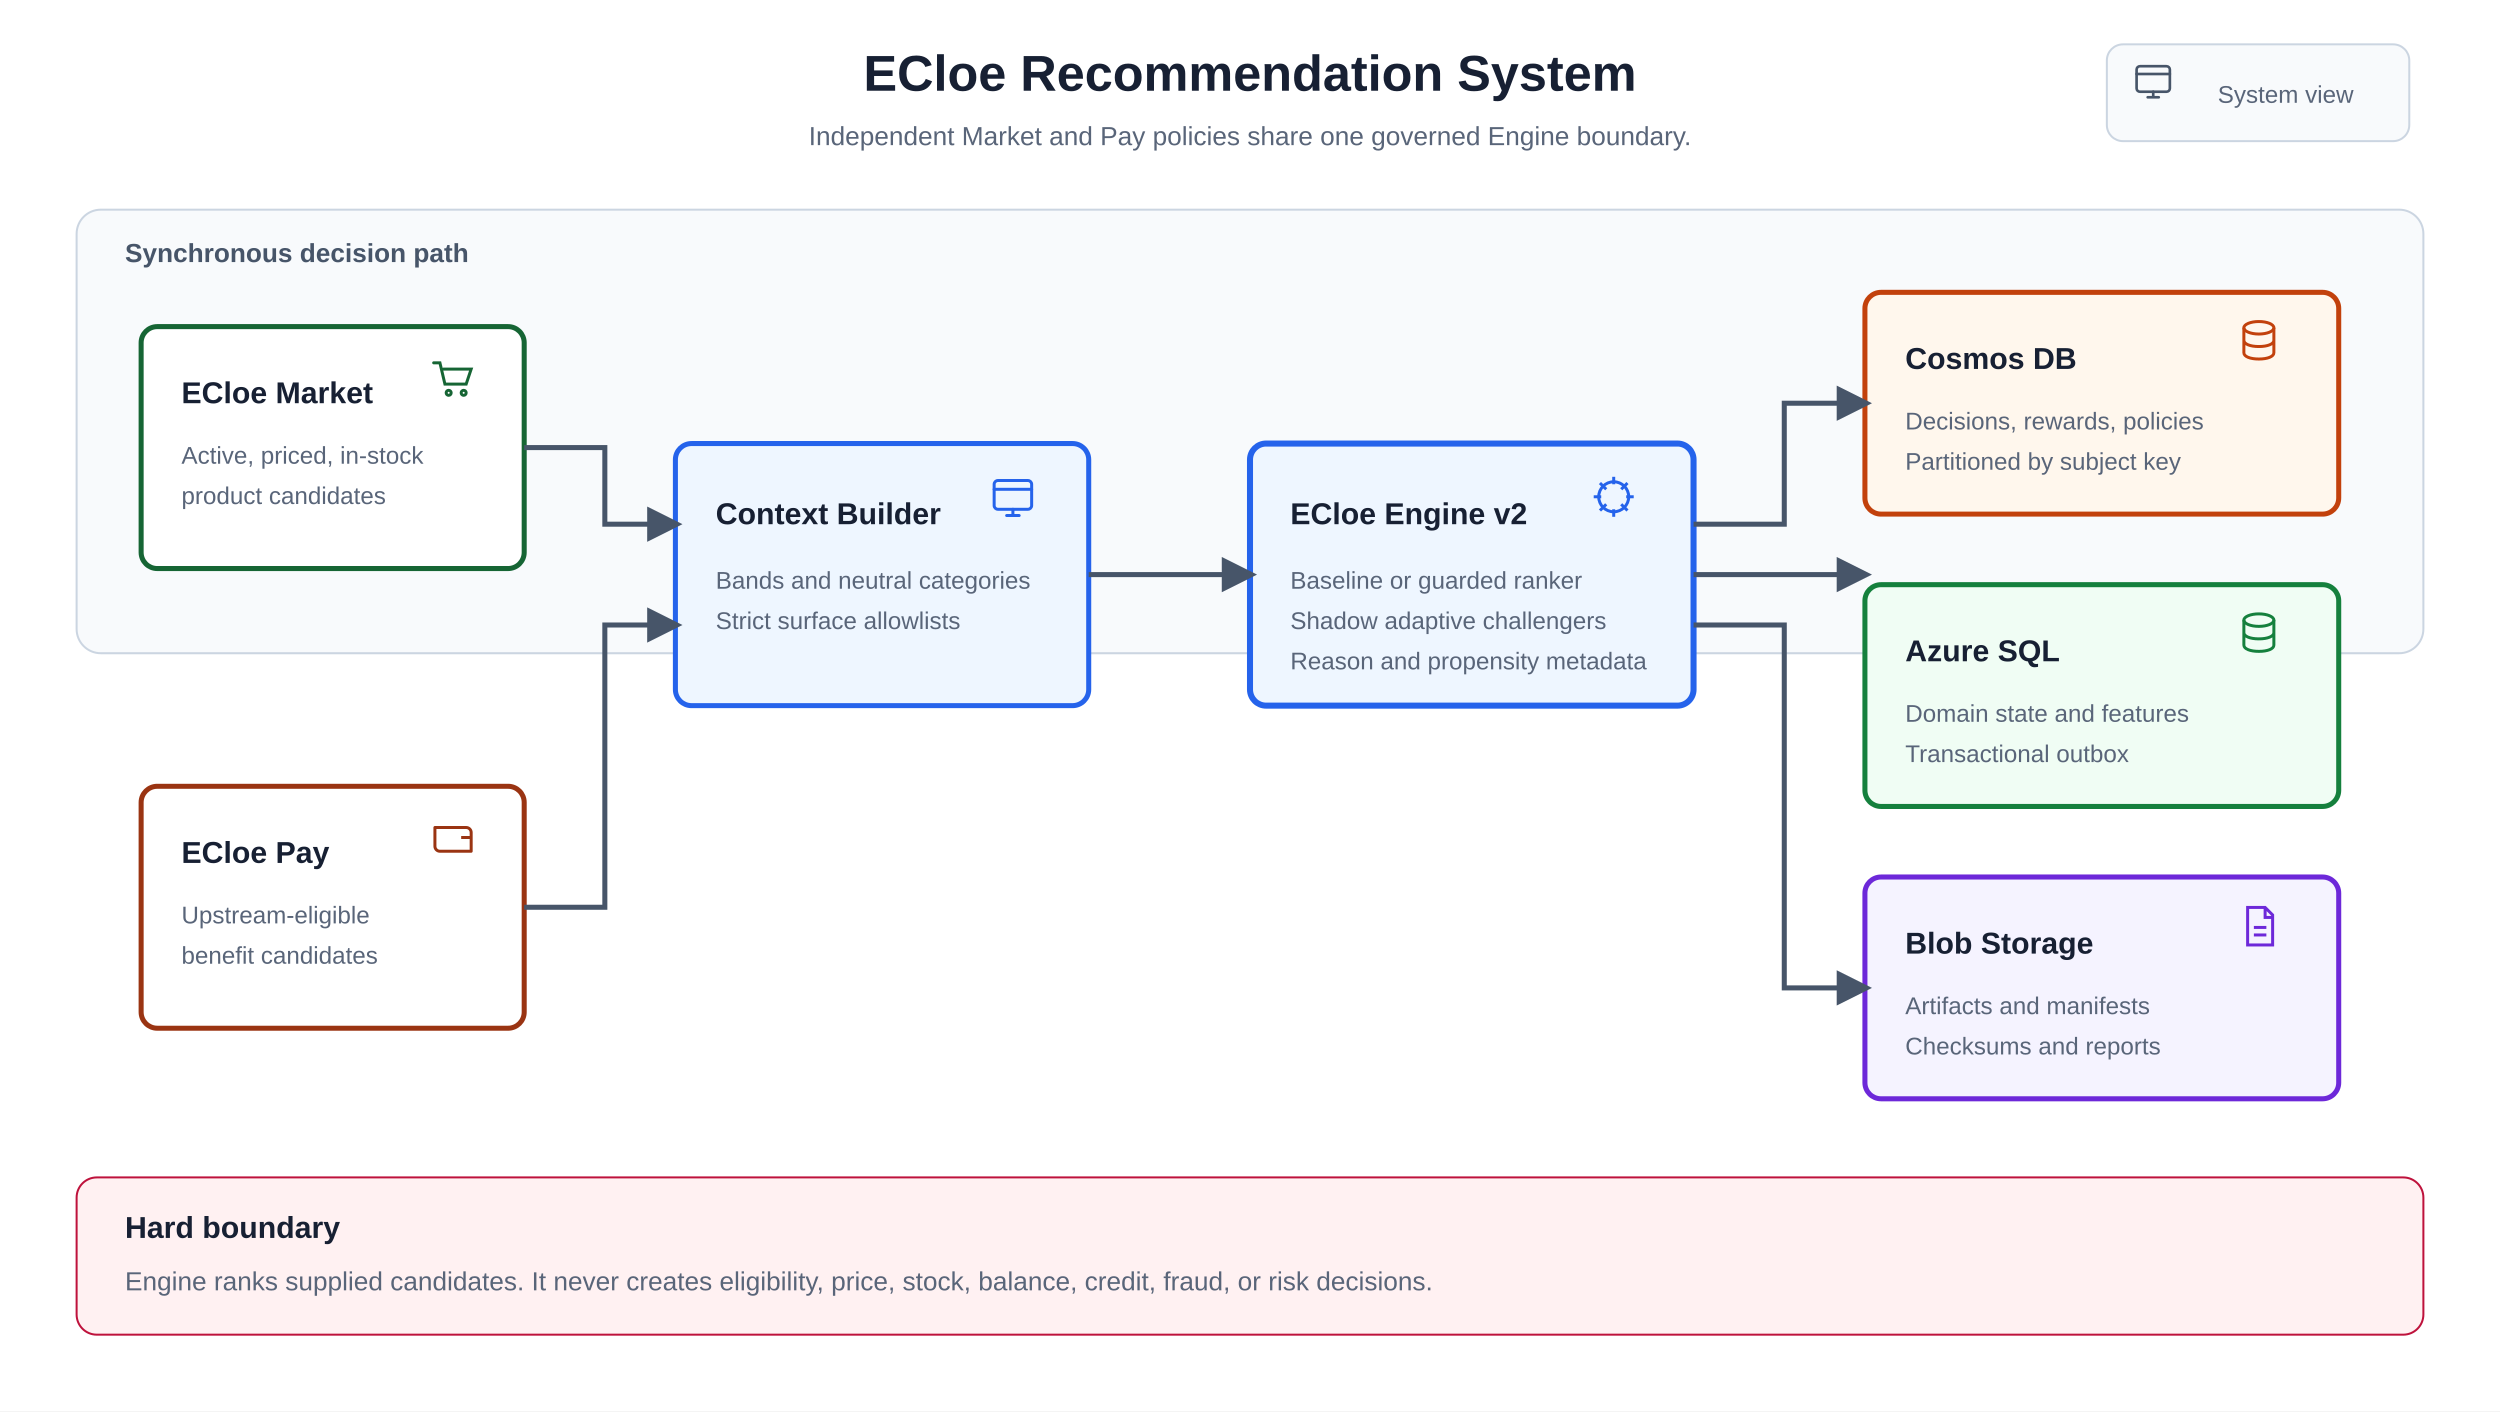
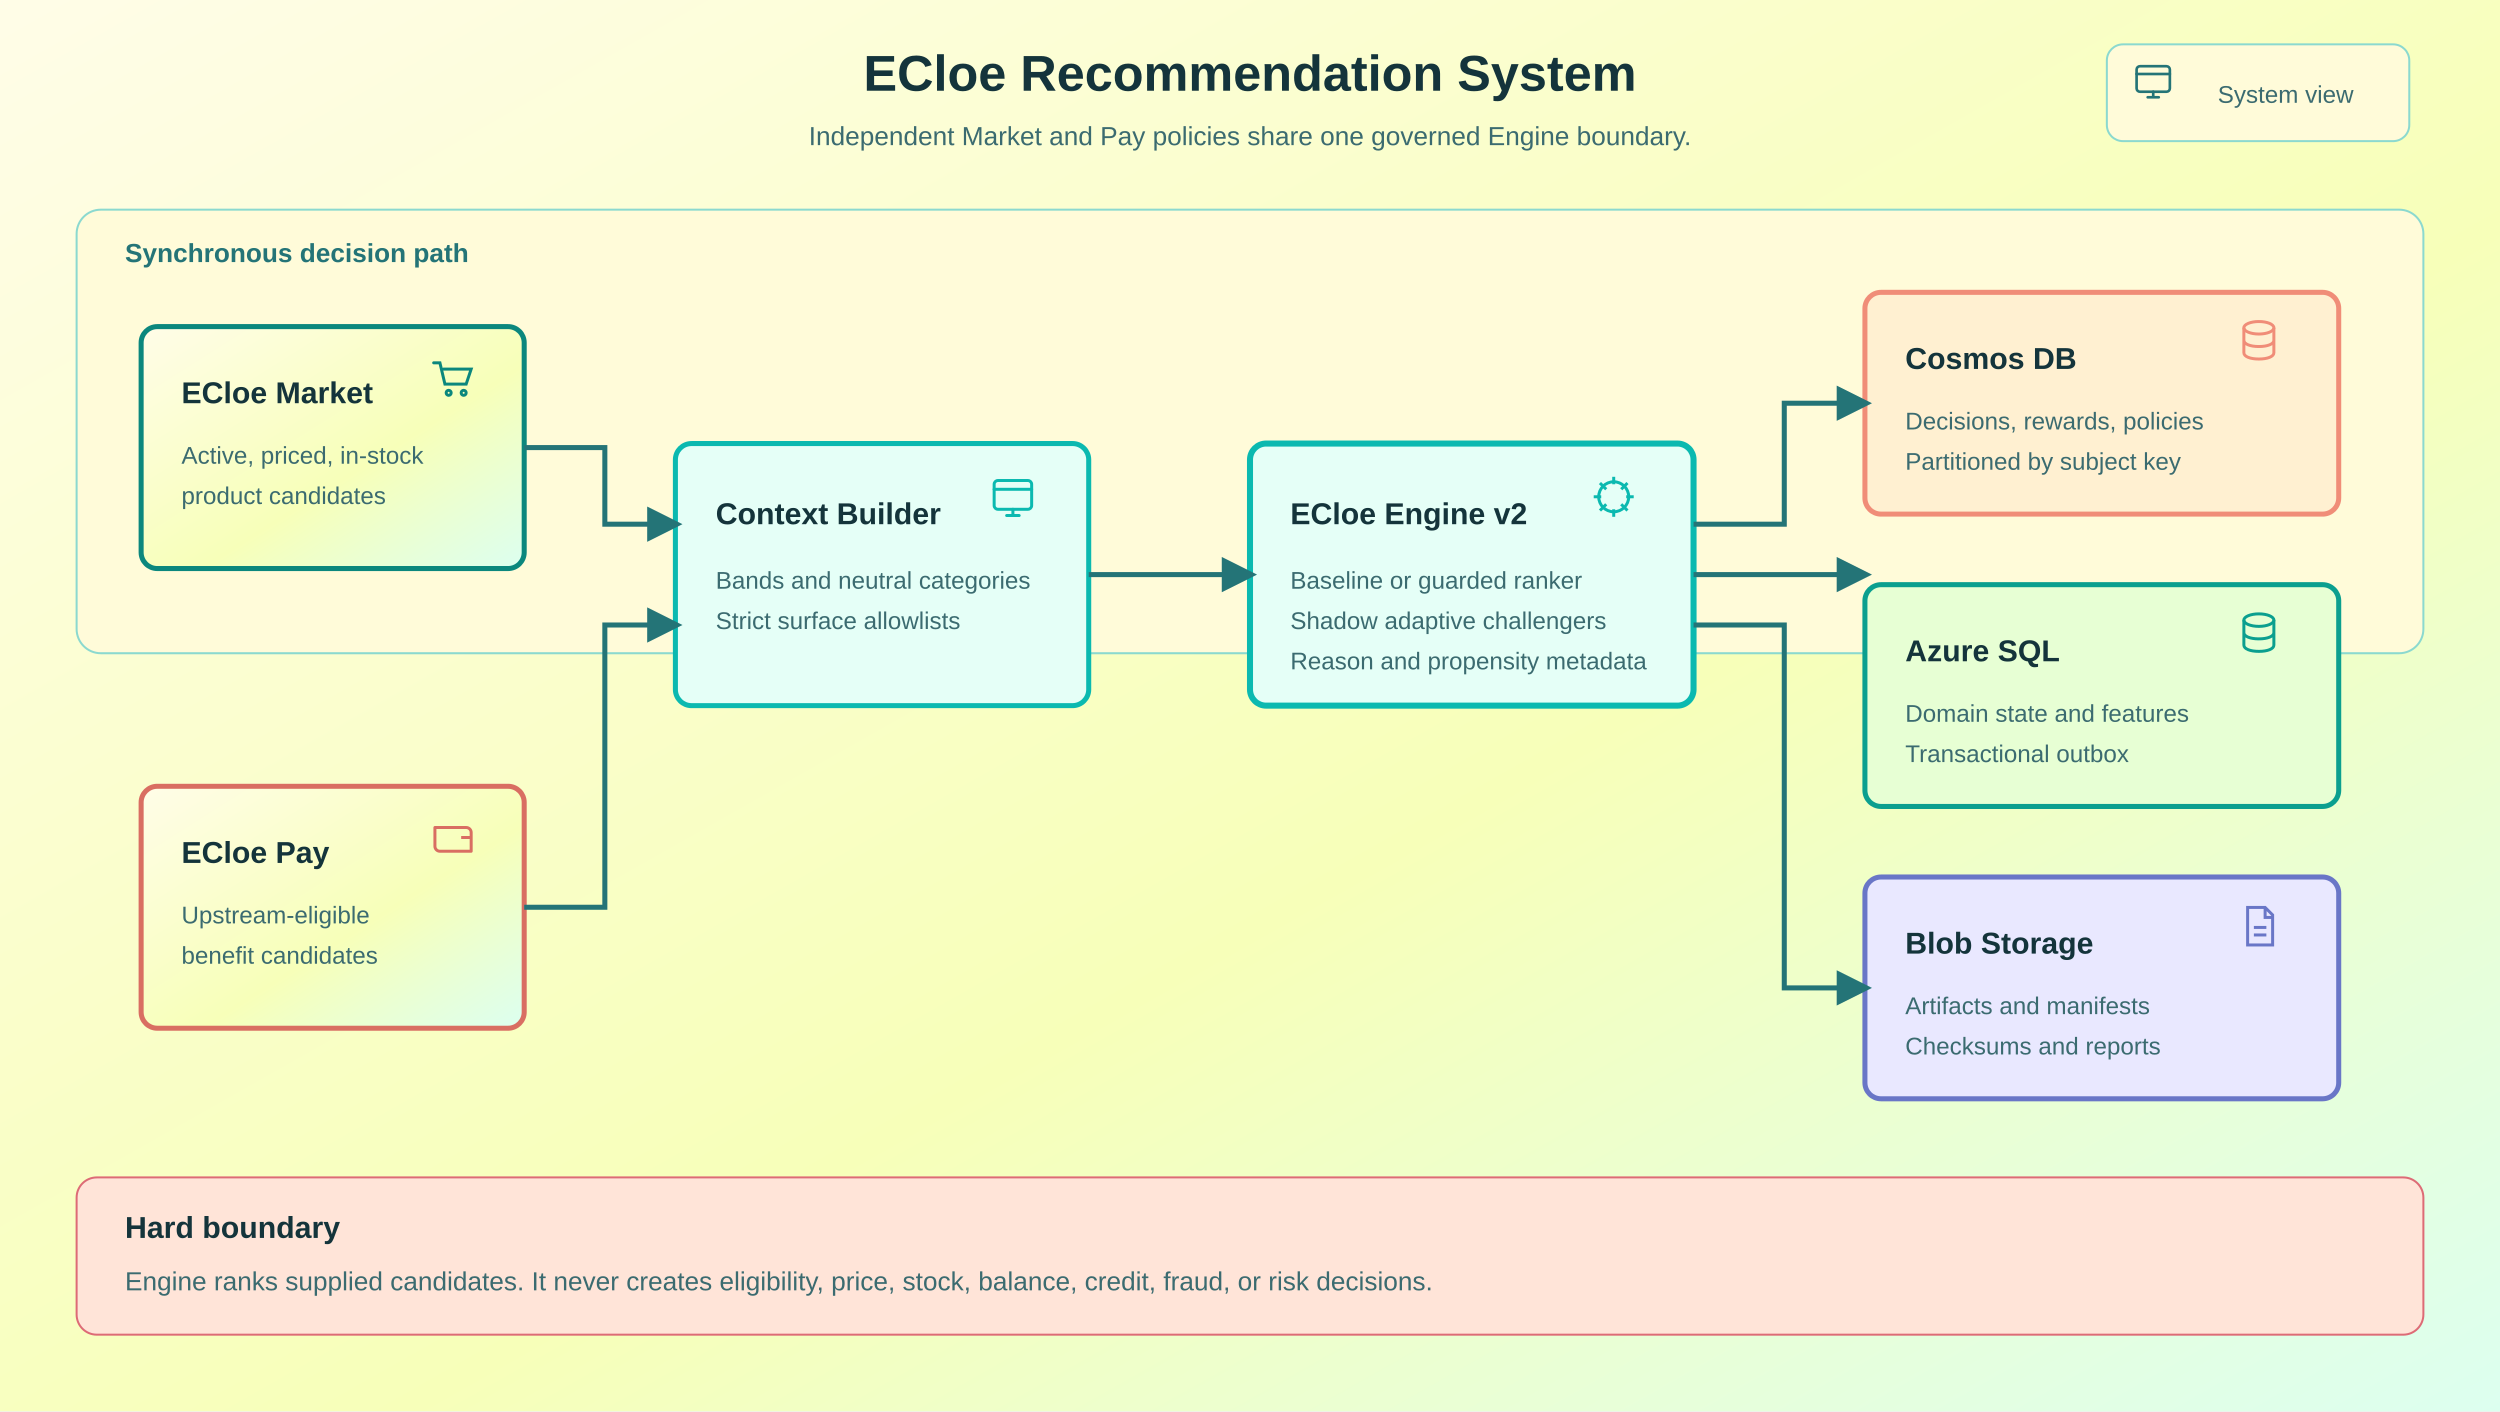
<svg xmlns="http://www.w3.org/2000/svg" viewBox="0 0 1240 700" role="img" aria-labelledby="title desc">
  <defs>
+     <linearGradient id="ecloeBg" x1="0" y1="0" x2="1" y2="1">
+       <stop offset="0%" stop-color="#fffde8" />
+       <stop offset="58%" stop-color="#f7ffb9" />
+       <stop offset="100%" stop-color="#dcfff0" />
+     </linearGradient>
    <marker id="arrow" viewBox="0 0 10 10" refX="8" refY="5" markerWidth="7" markerHeight="7" orient="auto">
-       <path d="M0 0L10 5L0 10Z" fill="#475569" />
+       <path d="M0 0L10 5L0 10Z" fill="#247477" />
    </marker>
    <style>
-       .title{font:700 25px Segoe UI,Arial,sans-serif;fill:#172033}.sub{font:13px Segoe UI,Arial,sans-serif;fill:#596579}.lane{font:700 13px Segoe UI,Arial,sans-serif;fill:#475569}.ct{font:700 15px Segoe UI,Arial,sans-serif;fill:#172033}.cb{font:12px Segoe UI,Arial,sans-serif;fill:#596579}.line{fill:none;stroke:#475569;stroke-width:2.5;marker-end:url(#arrow)}
+       .title{font:700 25px Segoe UI,Arial,sans-serif;fill:#14343b}.sub{font:13px Segoe UI,Arial,sans-serif;fill:#3b6b70}.lane{font:700 13px Segoe UI,Arial,sans-serif;fill:#247477}.ct{font:700 15px Segoe UI,Arial,sans-serif;fill:#14343b}.cb{font:12px Segoe UI,Arial,sans-serif;fill:#3b6b70}.line{fill:none;stroke:#247477;stroke-width:2.5;marker-end:url(#arrow)}
    </style>
    <g id="icon-web" fill="none" stroke="currentColor" stroke-width="2.4" stroke-linecap="round" stroke-linejoin="round">
      <rect x="5" y="7" width="30" height="23" rx="3" />
      <path d="M5 14h30M15 35h10M20 30v5" />
    </g>
    <g id="icon-cart" fill="none" stroke="currentColor" stroke-width="2.4" stroke-linecap="round">
      <path d="M5 8h5l4 17h17l4-12H13" />
      <circle cx="17" cy="32" r="2" />
      <circle cx="29" cy="32" r="2" />
    </g>
    <g id="icon-wallet" fill="none" stroke="currentColor" stroke-width="2.4" stroke-linejoin="round">
      <path d="M6 12h25a4 4 0 0 1 4 4v15H10a4 4 0 0 1-4-4V12z" />
      <path d="M27 20h8" />
    </g>
    <g id="icon-engine" fill="none" stroke="currentColor" stroke-width="2.4">
      <circle cx="20" cy="20" r="12" />
      <path d="M20 4v6M20 30v6M4 20h6M30 20h6M9 9l5 5M26 26l5 5M31 9l-5 5M14 26l-5 5" />
    </g>
    <g id="icon-data" fill="none" stroke="currentColor" stroke-width="2.4">
      <ellipse cx="20" cy="9" rx="12" ry="5" />
      <path d="M8 9v20c0 3 5 5 12 5s12-2 12-5V9M8 19c0 3 5 5 12 5s12-2 12-5" />
    </g>
    <g id="icon-file" fill="none" stroke="currentColor" stroke-width="2.4">
      <path d="M11 5h14l6 6v24H11zM25 5v8h6M16 21h10M16 27h10" />
    </g>
  </defs>
-   <rect width="1240" height="700" fill="#fff" />
+   <rect width="1240" height="700" fill="url(#ecloeBg)" />
  <text x="620" y="45" text-anchor="middle" class="title">ECloe Recommendation System</text>
  <text x="620" y="72" text-anchor="middle" class="sub">Independent Market and Pay policies share one governed Engine boundary.</text>
  <g data-card="true" transform="translate(1045 22)">
-     <rect width="150" height="48" rx="8" fill="#f8fafc" stroke="#cbd5e1" />
-     <use href="#icon-web" transform="translate(12 7) scale(.55)" color="#475569" />
+     <rect width="150" height="48" rx="8" fill="#fffbd9" stroke="#8bd9cf" />
+     <use href="#icon-web" transform="translate(12 7) scale(.55)" color="#247477" />
    <text x="55" y="29" class="cb">System view</text>
  </g>
-   <rect x="38" y="104" width="1164" height="220" rx="12" fill="#f8fafc" stroke="#cbd5e1" />
+   <rect x="38" y="104" width="1164" height="220" rx="12" fill="#fffbd9" stroke="#8bd9cf" />
  <text x="62" y="130" class="lane">Synchronous decision path</text>
  <g transform="translate(70 162)">
-     <rect width="190" height="120" rx="8" fill="#fff" stroke="#166534" stroke-width="2.5" />
-     <use href="#icon-cart" transform="translate(142 13) scale(.62)" color="#166534" />
+     <rect width="190" height="120" rx="8" fill="url(#ecloeBg)" stroke="#0b877d" stroke-width="2.5" />
+     <use href="#icon-cart" transform="translate(142 13) scale(.62)" color="#0b877d" />
    <text x="20" y="38" class="ct">ECloe Market</text>
    <text x="20" y="68" class="cb">Active, priced, in-stock</text>
    <text x="20" y="88" class="cb">product candidates</text>
  </g>
  <g transform="translate(70 390)">
-     <rect width="190" height="120" rx="8" fill="#fff" stroke="#9a3412" stroke-width="2.5" />
-     <use href="#icon-wallet" transform="translate(142 13) scale(.62)" color="#9a3412" />
+     <rect width="190" height="120" rx="8" fill="url(#ecloeBg)" stroke="#d96e62" stroke-width="2.5" />
+     <use href="#icon-wallet" transform="translate(142 13) scale(.62)" color="#d96e62" />
    <text x="20" y="38" class="ct">ECloe Pay</text>
    <text x="20" y="68" class="cb">Upstream-eligible</text>
    <text x="20" y="88" class="cb">benefit candidates</text>
  </g>
  <g transform="translate(335 220)">
-     <rect width="205" height="130" rx="8" fill="#eef6ff" stroke="#2563eb" stroke-width="2.5" />
-     <use href="#icon-web" transform="translate(155 14) scale(.62)" color="#2563eb" />
+     <rect width="205" height="130" rx="8" fill="#e5fff7" stroke="#0bb9b0" stroke-width="2.5" />
+     <use href="#icon-web" transform="translate(155 14) scale(.62)" color="#0bb9b0" />
    <text x="20" y="40" class="ct">Context Builder</text>
    <text x="20" y="72" class="cb">Bands and neutral categories</text>
    <text x="20" y="92" class="cb">Strict surface allowlists</text>
  </g>
  <g transform="translate(620 220)">
-     <rect width="220" height="130" rx="8" fill="#eef6ff" stroke="#2563eb" stroke-width="3" />
-     <use href="#icon-engine" transform="translate(168 14) scale(.62)" color="#2563eb" />
+     <rect width="220" height="130" rx="8" fill="#e5fff7" stroke="#0bb9b0" stroke-width="3" />
+     <use href="#icon-engine" transform="translate(168 14) scale(.62)" color="#0bb9b0" />
    <text x="20" y="40" class="ct">ECloe Engine v2</text>
    <text x="20" y="72" class="cb">Baseline or guarded ranker</text>
    <text x="20" y="92" class="cb">Shadow adaptive challengers</text>
    <text x="20" y="112" class="cb">Reason and propensity metadata</text>
  </g>
  <g transform="translate(925 145)">
-     <rect width="235" height="110" rx="8" fill="#fff7ed" stroke="#c2410c" stroke-width="2.5" />
-     <use href="#icon-data" transform="translate(183 12) scale(.62)" color="#c2410c" />
+     <rect width="235" height="110" rx="8" fill="#fff0d1" stroke="#f08d78" stroke-width="2.5" />
+     <use href="#icon-data" transform="translate(183 12) scale(.62)" color="#f08d78" />
    <text x="20" y="38" class="ct">Cosmos DB</text>
    <text x="20" y="68" class="cb">Decisions, rewards, policies</text>
    <text x="20" y="88" class="cb">Partitioned by subject key</text>
  </g>
  <g transform="translate(925 290)">
-     <rect width="235" height="110" rx="8" fill="#f0fdf4" stroke="#15803d" stroke-width="2.5" />
-     <use href="#icon-data" transform="translate(183 12) scale(.62)" color="#15803d" />
+     <rect width="235" height="110" rx="8" fill="#e7ffd4" stroke="#0b9f8f" stroke-width="2.5" />
+     <use href="#icon-data" transform="translate(183 12) scale(.62)" color="#0b9f8f" />
    <text x="20" y="38" class="ct">Azure SQL</text>
    <text x="20" y="68" class="cb">Domain state and features</text>
    <text x="20" y="88" class="cb">Transactional outbox</text>
  </g>
  <g transform="translate(925 435)">
-     <rect width="235" height="110" rx="8" fill="#f5f3ff" stroke="#6d28d9" stroke-width="2.5" />
-     <use href="#icon-file" transform="translate(183 12) scale(.62)" color="#6d28d9" />
+     <rect width="235" height="110" rx="8" fill="#e9e8ff" stroke="#6976c7" stroke-width="2.5" />
+     <use href="#icon-file" transform="translate(183 12) scale(.62)" color="#6976c7" />
    <text x="20" y="38" class="ct">Blob Storage</text>
    <text x="20" y="68" class="cb">Artifacts and manifests</text>
    <text x="20" y="88" class="cb">Checksums and reports</text>
  </g>
  <path d="M260 222H300V260H335" class="line" />
  <path d="M260 450H300V310H335" class="line" />
  <path d="M540 285H620" class="line" />
  <path d="M840 260H885V200H925" class="line" />
  <path d="M840 285H925" class="line" />
  <path d="M840 310H885V490H925" class="line" />
-   <rect x="38" y="584" width="1164" height="78" rx="10" fill="#fff1f2" stroke="#be123c" />
+   <rect x="38" y="584" width="1164" height="78" rx="10" fill="#ffe4d8" stroke="#dd6b76" />
  <text x="62" y="614" class="ct">Hard boundary</text>
  <text x="62" y="640" class="sub">Engine ranks supplied candidates. It never creates eligibility, price, stock, balance, credit, fraud, or risk decisions.</text>
</svg>
